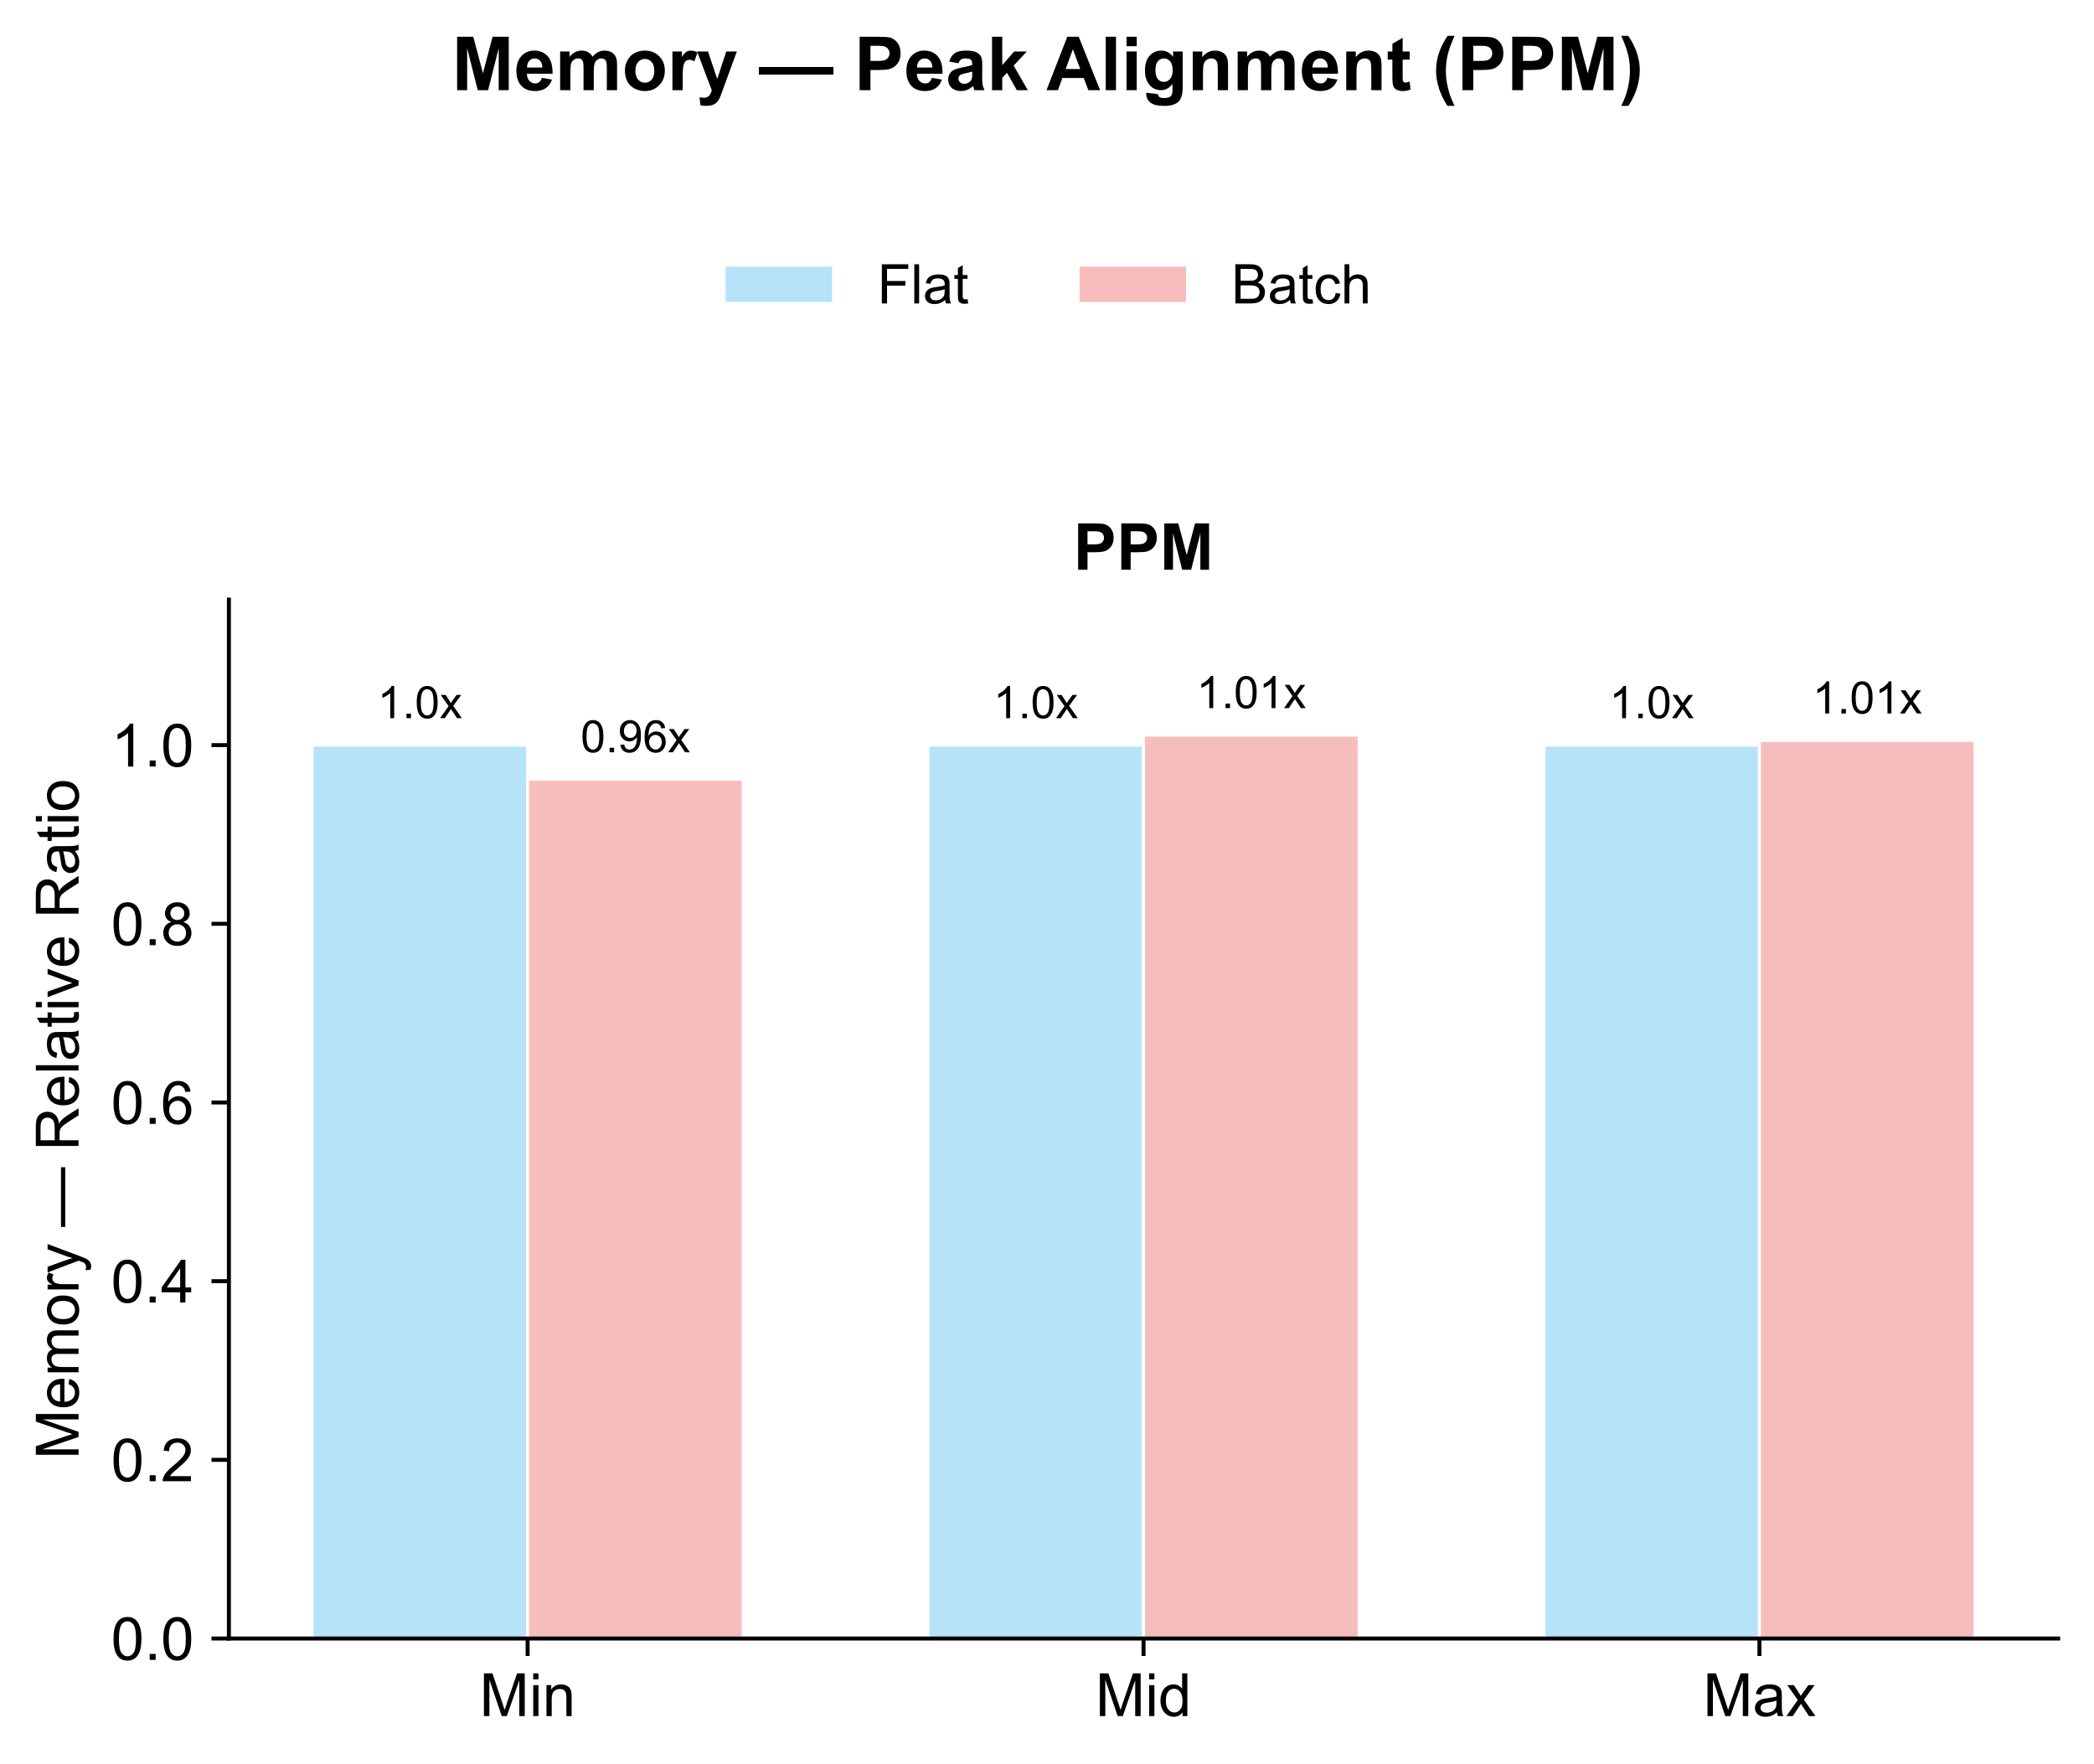
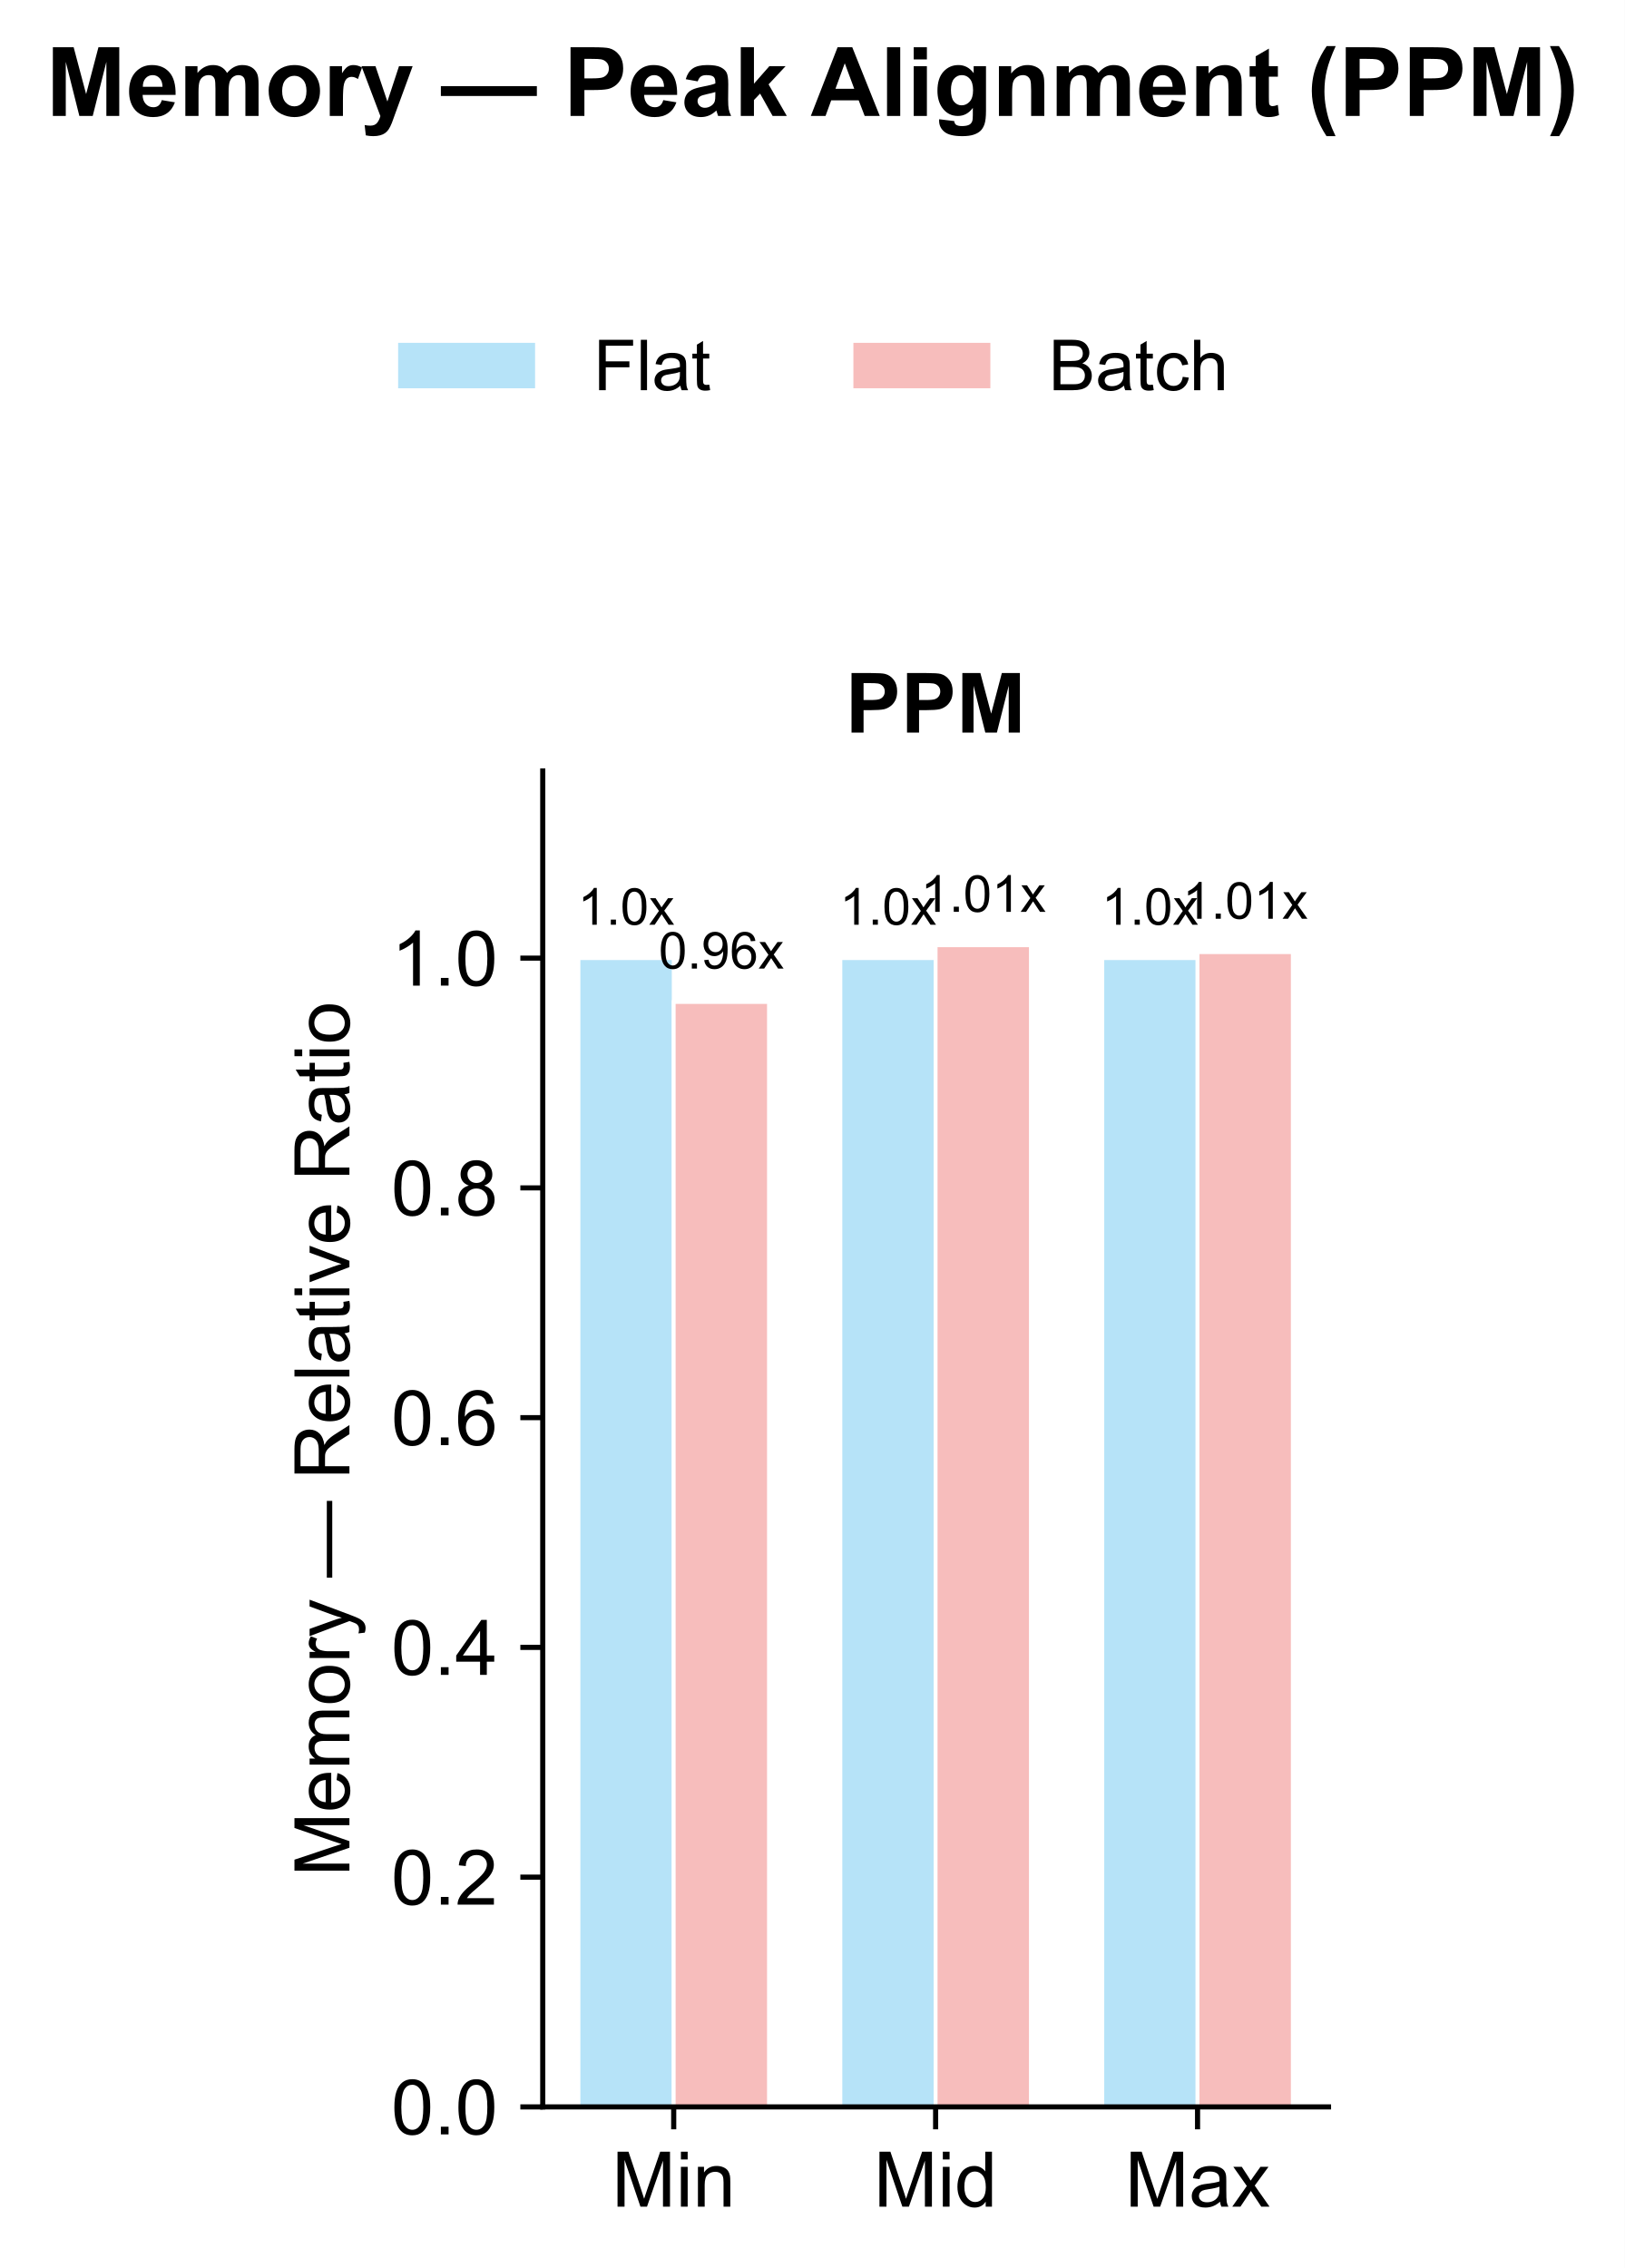
- <svg xmlns="http://www.w3.org/2000/svg" xmlns:xlink="http://www.w3.org/1999/xlink" width="420.769pt" height="354.414pt" viewBox="0 0 420.769 354.414" version="1.1">
+ <svg xmlns="http://www.w3.org/2000/svg" xmlns:xlink="http://www.w3.org/1999/xlink" width="253.873pt" height="354.414pt" viewBox="0 0 253.873 354.414" version="1.1">
  <defs>
    <style type="text/css">*{stroke-linejoin: round; stroke-linecap: butt}</style>
  </defs>
  <g id="figure_1">
    <g id="patch_1">
-       <path d="M 0 354.414  L 420.769 354.414  L 420.769 0  L 0 0  z " style="fill: #ffffff" />
+       <path d="M 0 354.414  L 253.873 354.414  L 253.873 0  L 0 0  z " style="fill: #ffffff" />
    </g>
    <g id="axes_1">
      <g id="patch_2">
-         <path d="M 45.995 329.24  L 413.569 329.24  L 413.569 120.48  L 45.995 120.48  z " style="fill: #ffffff" />
+         <path d="M 84.803 329.24  L 207.576 329.24  L 207.576 120.48  L 84.803 120.48  z " style="fill: #ffffff" />
      </g>
      <g id="patch_3">
-         <path d="M 62.703 329.24  L 106.02 329.24  L 106.02 149.724  L 62.703 149.724  z " clip-path="url(#p2ccd114747)" style="fill: #b6e3f8; stroke: #ffffff; stroke-width: 0.6; stroke-linejoin: miter" />
+         <path d="M 90.383 329.24  L 105.265 329.24  L 105.265 149.724  L 90.383 149.724  z " clip-path="url(#pe429d8edd2)" style="fill: #b6e3f8; stroke: #ffffff; stroke-width: 0.6; stroke-linejoin: miter" />
      </g>
      <g id="patch_4">
-         <path d="M 186.465 329.24  L 229.782 329.24  L 229.782 149.724  L 186.465 149.724  z " clip-path="url(#p2ccd114747)" style="fill: #b6e3f8; stroke: #ffffff; stroke-width: 0.6; stroke-linejoin: miter" />
+         <path d="M 131.308 329.24  L 146.189 329.24  L 146.189 149.724  L 131.308 149.724  z " clip-path="url(#pe429d8edd2)" style="fill: #b6e3f8; stroke: #ffffff; stroke-width: 0.6; stroke-linejoin: miter" />
      </g>
      <g id="patch_5">
-         <path d="M 310.227 329.24  L 353.544 329.24  L 353.544 149.724  L 310.227 149.724  z " clip-path="url(#p2ccd114747)" style="fill: #b6e3f8; stroke: #ffffff; stroke-width: 0.6; stroke-linejoin: miter" />
+         <path d="M 172.232 329.24  L 187.114 329.24  L 187.114 149.724  L 172.232 149.724  z " clip-path="url(#pe429d8edd2)" style="fill: #b6e3f8; stroke: #ffffff; stroke-width: 0.6; stroke-linejoin: miter" />
      </g>
      <g id="patch_6">
-         <path d="M 106.02 329.24  L 149.336 329.24  L 149.336 156.578  L 106.02 156.578  z " clip-path="url(#p2ccd114747)" style="fill: #f7bdbc; stroke: #ffffff; stroke-width: 0.6; stroke-linejoin: miter" />
+         <path d="M 105.265 329.24  L 120.147 329.24  L 120.147 156.578  L 105.265 156.578  z " clip-path="url(#pe429d8edd2)" style="fill: #f7bdbc; stroke: #ffffff; stroke-width: 0.6; stroke-linejoin: miter" />
      </g>
      <g id="patch_7">
-         <path d="M 229.782 329.24  L 273.099 329.24  L 273.099 147.71  L 229.782 147.71  z " clip-path="url(#p2ccd114747)" style="fill: #f7bdbc; stroke: #ffffff; stroke-width: 0.6; stroke-linejoin: miter" />
+         <path d="M 146.189 329.24  L 161.071 329.24  L 161.071 147.71  L 146.189 147.71  z " clip-path="url(#pe429d8edd2)" style="fill: #f7bdbc; stroke: #ffffff; stroke-width: 0.6; stroke-linejoin: miter" />
      </g>
      <g id="patch_8">
-         <path d="M 353.544 329.24  L 396.861 329.24  L 396.861 148.789  L 353.544 148.789  z " clip-path="url(#p2ccd114747)" style="fill: #f7bdbc; stroke: #ffffff; stroke-width: 0.6; stroke-linejoin: miter" />
+         <path d="M 187.114 329.24  L 201.996 329.24  L 201.996 148.789  L 187.114 148.789  z " clip-path="url(#pe429d8edd2)" style="fill: #f7bdbc; stroke: #ffffff; stroke-width: 0.6; stroke-linejoin: miter" />
      </g>
      <g id="matplotlib.axis_1">
        <g id="xtick_1">
          <g id="line2d_1">
            <defs>
-               <path id="m6e3dafbeeb" d="M 0 0  L 0 3.5  " style="stroke: #000000; stroke-width: 0.8" />
+               <path id="mde4b201992" d="M 0 0  L 0 3.5  " style="stroke: #000000; stroke-width: 0.8" />
            </defs>
            <g>
-               <use xlink:href="#m6e3dafbeeb" x="106.02" y="329.24" style="stroke: #000000; stroke-width: 0.8" />
+               <use xlink:href="#mde4b201992" x="105.265" y="329.24" style="stroke: #000000; stroke-width: 0.8" />
            </g>
          </g>
          <g id="text_1">
-             <g transform="translate(96.35217 344.8294) scale(0.12 -0.12)">
+             <g transform="translate(95.59737 344.8294) scale(0.12 -0.12)">
              <defs>
                <path id="ArialMT-4d" d="M 475 0  L 475 4581  L 1388 4581  L 2472 1338  Q 2622 884 2691 659  Q 2769 909 2934 1394  L 4031 4581  L 4847 4581  L 4847 0  L 4263 0  L 4263 3834  L 2931 0  L 2384 0  L 1059 3900  L 1059 0  L 475 0  z " transform="scale(0.015625)" />
                <path id="ArialMT-69" d="M 425 3934  L 425 4581  L 988 4581  L 988 3934  L 425 3934  z M 425 0  L 425 3319  L 988 3319  L 988 0  L 425 0  z " transform="scale(0.015625)" />
                <path id="ArialMT-6e" d="M 422 0  L 422 3319  L 928 3319  L 928 2847  Q 1294 3394 1984 3394  Q 2284 3394 2536 3286  Q 2788 3178 2913 3003  Q 3038 2828 3088 2588  Q 3119 2431 3119 2041  L 3119 0  L 2556 0  L 2556 2019  Q 2556 2363 2490 2533  Q 2425 2703 2258 2804  Q 2091 2906 1866 2906  Q 1506 2906 1245 2678  Q 984 2450 984 1813  L 984 0  L 422 0  z " transform="scale(0.015625)" />
              </defs>
              <use xlink:href="#ArialMT-4d" />
              <use xlink:href="#ArialMT-69" transform="translate(83.30078 0)" />
              <use xlink:href="#ArialMT-6e" transform="translate(105.5176 0)" />
            </g>
          </g>
        </g>
        <g id="xtick_2">
          <g id="line2d_2">
            <g>
-               <use xlink:href="#m6e3dafbeeb" x="229.782" y="329.24" style="stroke: #000000; stroke-width: 0.8" />
+               <use xlink:href="#mde4b201992" x="146.189" y="329.24" style="stroke: #000000; stroke-width: 0.8" />
            </g>
          </g>
          <g id="text_2">
-             <g transform="translate(220.1144 344.8294) scale(0.12 -0.12)">
+             <g transform="translate(136.522 344.8294) scale(0.12 -0.12)">
              <defs>
                <path id="ArialMT-64" d="M 2575 0  L 2575 419  Q 2259 -75 1647 -75  Q 1250 -75 917 144  Q 584 363 401 755  Q 219 1147 219 1656  Q 219 2153 384 2558  Q 550 2963 881 3178  Q 1213 3394 1622 3394  Q 1922 3394 2156 3267  Q 2391 3141 2538 2938  L 2538 4581  L 3097 4581  L 3097 0  L 2575 0  z M 797 1656  Q 797 1019 1065 703  Q 1334 388 1700 388  Q 2069 388 2326 689  Q 2584 991 2584 1609  Q 2584 2291 2321 2609  Q 2059 2928 1675 2928  Q 1300 2928 1048 2622  Q 797 2316 797 1656  z " transform="scale(0.015625)" />
              </defs>
              <use xlink:href="#ArialMT-4d" />
              <use xlink:href="#ArialMT-69" transform="translate(83.30078 0)" />
              <use xlink:href="#ArialMT-64" transform="translate(105.5176 0)" />
            </g>
          </g>
        </g>
        <g id="xtick_3">
          <g id="line2d_3">
            <g>
-               <use xlink:href="#m6e3dafbeeb" x="353.544" y="329.24" style="stroke: #000000; stroke-width: 0.8" />
+               <use xlink:href="#mde4b201992" x="187.114" y="329.24" style="stroke: #000000; stroke-width: 0.8" />
            </g>
          </g>
          <g id="text_3">
-             <g transform="translate(342.2097 344.8294) scale(0.12 -0.12)">
+             <g transform="translate(175.7797 344.8294) scale(0.12 -0.12)">
              <defs>
                <path id="ArialMT-61" d="M 2588 409  Q 2275 144 1986 34  Q 1697 -75 1366 -75  Q 819 -75 525 192  Q 231 459 231 875  Q 231 1119 342 1320  Q 453 1522 633 1644  Q 813 1766 1038 1828  Q 1203 1872 1538 1913  Q 2219 1994 2541 2106  Q 2544 2222 2544 2253  Q 2544 2597 2384 2738  Q 2169 2928 1744 2928  Q 1347 2928 1158 2789  Q 969 2650 878 2297  L 328 2372  Q 403 2725 575 2942  Q 747 3159 1072 3276  Q 1397 3394 1825 3394  Q 2250 3394 2515 3294  Q 2781 3194 2906 3042  Q 3031 2891 3081 2659  Q 3109 2516 3109 2141  L 3109 1391  Q 3109 606 3145 398  Q 3181 191 3288 0  L 2700 0  Q 2613 175 2588 409  z M 2541 1666  Q 2234 1541 1622 1453  Q 1275 1403 1131 1340  Q 988 1278 909 1158  Q 831 1038 831 891  Q 831 666 1001 516  Q 1172 366 1500 366  Q 1825 366 2078 508  Q 2331 650 2450 897  Q 2541 1088 2541 1459  L 2541 1666  z " transform="scale(0.015625)" />
                <path id="ArialMT-78" d="M 47 0  L 1259 1725  L 138 3319  L 841 3319  L 1350 2541  Q 1494 2319 1581 2169  Q 1719 2375 1834 2534  L 2394 3319  L 3066 3319  L 1919 1756  L 3153 0  L 2463 0  L 1781 1031  L 1600 1309  L 728 0  L 47 0  z " transform="scale(0.015625)" />
              </defs>
              <use xlink:href="#ArialMT-4d" />
              <use xlink:href="#ArialMT-61" transform="translate(83.30078 0)" />
              <use xlink:href="#ArialMT-78" transform="translate(138.916 0)" />
            </g>
          </g>
        </g>
      </g>
      <g id="matplotlib.axis_2">
        <g id="ytick_1">
          <g id="line2d_4">
            <defs>
-               <path id="m9fc00d3c23" d="M 0 0  L -3.5 0  " style="stroke: #000000; stroke-width: 0.8" />
+               <path id="m16cc9953a6" d="M 0 0  L -3.5 0  " style="stroke: #000000; stroke-width: 0.8" />
            </defs>
            <g>
-               <use xlink:href="#m9fc00d3c23" x="45.995" y="329.24" style="stroke: #000000; stroke-width: 0.8" />
+               <use xlink:href="#m16cc9953a6" x="84.803" y="329.24" style="stroke: #000000; stroke-width: 0.8" />
            </g>
          </g>
          <g id="text_4">
-             <g transform="translate(22.315 333.5347) scale(0.12 -0.12)">
+             <g transform="translate(61.12258 333.5347) scale(0.12 -0.12)">
              <defs>
                <path id="ArialMT-30" d="M 266 2259  Q 266 3072 433 3567  Q 600 4063 929 4331  Q 1259 4600 1759 4600  Q 2128 4600 2406 4451  Q 2684 4303 2865 4023  Q 3047 3744 3150 3342  Q 3253 2941 3253 2259  Q 3253 1453 3087 958  Q 2922 463 2592 192  Q 2263 -78 1759 -78  Q 1097 -78 719 397  Q 266 969 266 2259  z M 844 2259  Q 844 1131 1108 757  Q 1372 384 1759 384  Q 2147 384 2411 759  Q 2675 1134 2675 2259  Q 2675 3391 2411 3762  Q 2147 4134 1753 4134  Q 1366 4134 1134 3806  Q 844 3388 844 2259  z " transform="scale(0.015625)" />
                <path id="ArialMT-2e" d="M 581 0  L 581 641  L 1222 641  L 1222 0  L 581 0  z " transform="scale(0.015625)" />
              </defs>
              <use xlink:href="#ArialMT-30" />
              <use xlink:href="#ArialMT-2e" transform="translate(55.61523 0)" />
              <use xlink:href="#ArialMT-30" transform="translate(83.39844 0)" />
            </g>
          </g>
        </g>
        <g id="ytick_2">
          <g id="line2d_5">
            <g>
-               <use xlink:href="#m9fc00d3c23" x="45.995" y="293.337" style="stroke: #000000; stroke-width: 0.8" />
+               <use xlink:href="#m16cc9953a6" x="84.803" y="293.337" style="stroke: #000000; stroke-width: 0.8" />
            </g>
          </g>
          <g id="text_5">
-             <g transform="translate(22.315 297.6316) scale(0.12 -0.12)">
+             <g transform="translate(61.12258 297.6316) scale(0.12 -0.12)">
              <defs>
                <path id="ArialMT-32" d="M 3222 541  L 3222 0  L 194 0  Q 188 203 259 391  Q 375 700 629 1000  Q 884 1300 1366 1694  Q 2113 2306 2375 2664  Q 2638 3022 2638 3341  Q 2638 3675 2398 3904  Q 2159 4134 1775 4134  Q 1369 4134 1125 3890  Q 881 3647 878 3216  L 300 3275  Q 359 3922 746 4261  Q 1134 4600 1788 4600  Q 2447 4600 2831 4234  Q 3216 3869 3216 3328  Q 3216 3053 3103 2787  Q 2991 2522 2730 2228  Q 2469 1934 1863 1422  Q 1356 997 1212 845  Q 1069 694 975 541  L 3222 541  z " transform="scale(0.015625)" />
              </defs>
              <use xlink:href="#ArialMT-30" />
              <use xlink:href="#ArialMT-2e" transform="translate(55.61523 0)" />
              <use xlink:href="#ArialMT-32" transform="translate(83.39844 0)" />
            </g>
          </g>
        </g>
        <g id="ytick_3">
          <g id="line2d_6">
            <g>
-               <use xlink:href="#m9fc00d3c23" x="45.995" y="257.434" style="stroke: #000000; stroke-width: 0.8" />
+               <use xlink:href="#m16cc9953a6" x="84.803" y="257.434" style="stroke: #000000; stroke-width: 0.8" />
            </g>
          </g>
          <g id="text_6">
-             <g transform="translate(22.315 261.7284) scale(0.12 -0.12)">
+             <g transform="translate(61.12258 261.7284) scale(0.12 -0.12)">
              <defs>
                <path id="ArialMT-34" d="M 2069 0  L 2069 1097  L 81 1097  L 81 1613  L 2172 4581  L 2631 4581  L 2631 1613  L 3250 1613  L 3250 1097  L 2631 1097  L 2631 0  L 2069 0  z M 2069 1613  L 2069 3678  L 634 1613  L 2069 1613  z " transform="scale(0.015625)" />
              </defs>
              <use xlink:href="#ArialMT-30" />
              <use xlink:href="#ArialMT-2e" transform="translate(55.61523 0)" />
              <use xlink:href="#ArialMT-34" transform="translate(83.39844 0)" />
            </g>
          </g>
        </g>
        <g id="ytick_4">
          <g id="line2d_7">
            <g>
-               <use xlink:href="#m9fc00d3c23" x="45.995" y="221.531" style="stroke: #000000; stroke-width: 0.8" />
+               <use xlink:href="#m16cc9953a6" x="84.803" y="221.531" style="stroke: #000000; stroke-width: 0.8" />
            </g>
          </g>
          <g id="text_7">
-             <g transform="translate(22.315 225.8253) scale(0.12 -0.12)">
+             <g transform="translate(61.12258 225.8253) scale(0.12 -0.12)">
              <defs>
                <path id="ArialMT-36" d="M 3184 3459  L 2625 3416  Q 2550 3747 2413 3897  Q 2184 4138 1850 4138  Q 1581 4138 1378 3988  Q 1113 3794 959 3422  Q 806 3050 800 2363  Q 1003 2672 1297 2822  Q 1591 2972 1913 2972  Q 2475 2972 2870 2558  Q 3266 2144 3266 1488  Q 3266 1056 3080 686  Q 2894 316 2569 119  Q 2244 -78 1831 -78  Q 1128 -78 684 439  Q 241 956 241 2144  Q 241 3472 731 4075  Q 1159 4600 1884 4600  Q 2425 4600 2770 4297  Q 3116 3994 3184 3459  z M 888 1484  Q 888 1194 1011 928  Q 1134 663 1356 523  Q 1578 384 1822 384  Q 2178 384 2434 671  Q 2691 959 2691 1453  Q 2691 1928 2437 2201  Q 2184 2475 1800 2475  Q 1419 2475 1153 2201  Q 888 1928 888 1484  z " transform="scale(0.015625)" />
              </defs>
              <use xlink:href="#ArialMT-30" />
              <use xlink:href="#ArialMT-2e" transform="translate(55.61523 0)" />
              <use xlink:href="#ArialMT-36" transform="translate(83.39844 0)" />
            </g>
          </g>
        </g>
        <g id="ytick_5">
          <g id="line2d_8">
            <g>
-               <use xlink:href="#m9fc00d3c23" x="45.995" y="185.627" style="stroke: #000000; stroke-width: 0.8" />
+               <use xlink:href="#m16cc9953a6" x="84.803" y="185.627" style="stroke: #000000; stroke-width: 0.8" />
            </g>
          </g>
          <g id="text_8">
-             <g transform="translate(22.315 189.9222) scale(0.12 -0.12)">
+             <g transform="translate(61.12258 189.9222) scale(0.12 -0.12)">
              <defs>
                <path id="ArialMT-38" d="M 1131 2484  Q 781 2613 612 2850  Q 444 3088 444 3419  Q 444 3919 803 4259  Q 1163 4600 1759 4600  Q 2359 4600 2725 4251  Q 3091 3903 3091 3403  Q 3091 3084 2923 2848  Q 2756 2613 2416 2484  Q 2838 2347 3058 2040  Q 3278 1734 3278 1309  Q 3278 722 2862 322  Q 2447 -78 1769 -78  Q 1091 -78 675 323  Q 259 725 259 1325  Q 259 1772 486 2073  Q 713 2375 1131 2484  z M 1019 3438  Q 1019 3113 1228 2906  Q 1438 2700 1772 2700  Q 2097 2700 2305 2904  Q 2513 3109 2513 3406  Q 2513 3716 2298 3927  Q 2084 4138 1766 4138  Q 1444 4138 1231 3931  Q 1019 3725 1019 3438  z M 838 1322  Q 838 1081 952 856  Q 1066 631 1291 507  Q 1516 384 1775 384  Q 2178 384 2440 643  Q 2703 903 2703 1303  Q 2703 1709 2433 1975  Q 2163 2241 1756 2241  Q 1359 2241 1098 1978  Q 838 1716 838 1322  z " transform="scale(0.015625)" />
              </defs>
              <use xlink:href="#ArialMT-30" />
              <use xlink:href="#ArialMT-2e" transform="translate(55.61523 0)" />
              <use xlink:href="#ArialMT-38" transform="translate(83.39844 0)" />
            </g>
          </g>
        </g>
        <g id="ytick_6">
          <g id="line2d_9">
            <g>
-               <use xlink:href="#m9fc00d3c23" x="45.995" y="149.724" style="stroke: #000000; stroke-width: 0.8" />
+               <use xlink:href="#m16cc9953a6" x="84.803" y="149.724" style="stroke: #000000; stroke-width: 0.8" />
            </g>
          </g>
          <g id="text_9">
-             <g transform="translate(22.315 154.019) scale(0.12 -0.12)">
+             <g transform="translate(61.12258 154.019) scale(0.12 -0.12)">
              <defs>
                <path id="ArialMT-31" d="M 2384 0  L 1822 0  L 1822 3584  Q 1619 3391 1289 3197  Q 959 3003 697 2906  L 697 3450  Q 1169 3672 1522 3987  Q 1875 4303 2022 4600  L 2384 4600  L 2384 0  z " transform="scale(0.015625)" />
              </defs>
              <use xlink:href="#ArialMT-31" />
              <use xlink:href="#ArialMT-2e" transform="translate(55.61523 0)" />
              <use xlink:href="#ArialMT-30" transform="translate(83.39844 0)" />
            </g>
          </g>
        </g>
        <g id="text_10">
-           <g transform="translate(15.78937 293.2094) rotate(-90) scale(0.12 -0.12)">
+           <g transform="translate(54.59695 293.2094) rotate(-90) scale(0.12 -0.12)">
            <defs>
              <path id="ArialMT-65" d="M 2694 1069  L 3275 997  Q 3138 488 2766 206  Q 2394 -75 1816 -75  Q 1088 -75 661 373  Q 234 822 234 1631  Q 234 2469 665 2931  Q 1097 3394 1784 3394  Q 2450 3394 2872 2941  Q 3294 2488 3294 1666  Q 3294 1616 3291 1516  L 816 1516  Q 847 969 1125 678  Q 1403 388 1819 388  Q 2128 388 2347 550  Q 2566 713 2694 1069  z M 847 1978  L 2700 1978  Q 2663 2397 2488 2606  Q 2219 2931 1791 2931  Q 1403 2931 1139 2672  Q 875 2413 847 1978  z " transform="scale(0.015625)" />
              <path id="ArialMT-6d" d="M 422 0  L 422 3319  L 925 3319  L 925 2853  Q 1081 3097 1340 3245  Q 1600 3394 1931 3394  Q 2300 3394 2536 3241  Q 2772 3088 2869 2813  Q 3263 3394 3894 3394  Q 4388 3394 4653 3120  Q 4919 2847 4919 2278  L 4919 0  L 4359 0  L 4359 2091  Q 4359 2428 4304 2576  Q 4250 2725 4106 2815  Q 3963 2906 3769 2906  Q 3419 2906 3187 2673  Q 2956 2441 2956 1928  L 2956 0  L 2394 0  L 2394 2156  Q 2394 2531 2256 2718  Q 2119 2906 1806 2906  Q 1569 2906 1367 2781  Q 1166 2656 1075 2415  Q 984 2175 984 1722  L 984 0  L 422 0  z " transform="scale(0.015625)" />
              <path id="ArialMT-6f" d="M 213 1659  Q 213 2581 725 3025  Q 1153 3394 1769 3394  Q 2453 3394 2887 2945  Q 3322 2497 3322 1706  Q 3322 1066 3130 698  Q 2938 331 2570 128  Q 2203 -75 1769 -75  Q 1072 -75 642 372  Q 213 819 213 1659  z M 791 1659  Q 791 1022 1069 705  Q 1347 388 1769 388  Q 2188 388 2466 706  Q 2744 1025 2744 1678  Q 2744 2294 2464 2611  Q 2184 2928 1769 2928  Q 1347 2928 1069 2612  Q 791 2297 791 1659  z " transform="scale(0.015625)" />
              <path id="ArialMT-72" d="M 416 0  L 416 3319  L 922 3319  L 922 2816  Q 1116 3169 1280 3281  Q 1444 3394 1641 3394  Q 1925 3394 2219 3213  L 2025 2691  Q 1819 2813 1613 2813  Q 1428 2813 1281 2702  Q 1134 2591 1072 2394  Q 978 2094 978 1738  L 978 0  L 416 0  z " transform="scale(0.015625)" />
              <path id="ArialMT-79" d="M 397 -1278  L 334 -750  Q 519 -800 656 -800  Q 844 -800 956 -737  Q 1069 -675 1141 -563  Q 1194 -478 1313 -144  Q 1328 -97 1363 -6  L 103 3319  L 709 3319  L 1400 1397  Q 1534 1031 1641 628  Q 1738 1016 1872 1384  L 2581 3319  L 3144 3319  L 1881 -56  Q 1678 -603 1566 -809  Q 1416 -1088 1222 -1217  Q 1028 -1347 759 -1347  Q 597 -1347 397 -1278  z " transform="scale(0.015625)" />
              <path id="ArialMT-20" transform="scale(0.015625)" />
              <path id="ArialMT-2014" d="M 0 1431  L 0 1884  L 6400 1884  L 6400 1431  L 0 1431  z " transform="scale(0.015625)" />
              <path id="ArialMT-52" d="M 503 0  L 503 4581  L 2534 4581  Q 3147 4581 3465 4457  Q 3784 4334 3975 4021  Q 4166 3709 4166 3331  Q 4166 2844 3850 2509  Q 3534 2175 2875 2084  Q 3116 1969 3241 1856  Q 3506 1613 3744 1247  L 4541 0  L 3778 0  L 3172 953  Q 2906 1366 2734 1584  Q 2563 1803 2427 1890  Q 2291 1978 2150 2013  Q 2047 2034 1813 2034  L 1109 2034  L 1109 0  L 503 0  z M 1109 2559  L 2413 2559  Q 2828 2559 3062 2645  Q 3297 2731 3419 2920  Q 3541 3109 3541 3331  Q 3541 3656 3305 3865  Q 3069 4075 2559 4075  L 1109 4075  L 1109 2559  z " transform="scale(0.015625)" />
              <path id="ArialMT-6c" d="M 409 0  L 409 4581  L 972 4581  L 972 0  L 409 0  z " transform="scale(0.015625)" />
              <path id="ArialMT-74" d="M 1650 503  L 1731 6  Q 1494 -44 1306 -44  Q 1000 -44 831 53  Q 663 150 594 308  Q 525 466 525 972  L 525 2881  L 113 2881  L 113 3319  L 525 3319  L 525 4141  L 1084 4478  L 1084 3319  L 1650 3319  L 1650 2881  L 1084 2881  L 1084 941  Q 1084 700 1114 631  Q 1144 563 1211 522  Q 1278 481 1403 481  Q 1497 481 1650 503  z " transform="scale(0.015625)" />
              <path id="ArialMT-76" d="M 1344 0  L 81 3319  L 675 3319  L 1388 1331  Q 1503 1009 1600 663  Q 1675 925 1809 1294  L 2547 3319  L 3125 3319  L 1869 0  L 1344 0  z " transform="scale(0.015625)" />
            </defs>
            <use xlink:href="#ArialMT-4d" />
            <use xlink:href="#ArialMT-65" transform="translate(83.30078 0)" />
            <use xlink:href="#ArialMT-6d" transform="translate(138.916 0)" />
            <use xlink:href="#ArialMT-6f" transform="translate(222.2168 0)" />
            <use xlink:href="#ArialMT-72" transform="translate(277.832 0)" />
            <use xlink:href="#ArialMT-79" transform="translate(311.1328 0)" />
            <use xlink:href="#ArialMT-20" transform="translate(361.1328 0)" />
            <use xlink:href="#ArialMT-2014" transform="translate(388.916 0)" />
            <use xlink:href="#ArialMT-20" transform="translate(488.916 0)" />
            <use xlink:href="#ArialMT-52" transform="translate(516.6992 0)" />
            <use xlink:href="#ArialMT-65" transform="translate(588.916 0)" />
            <use xlink:href="#ArialMT-6c" transform="translate(644.5312 0)" />
            <use xlink:href="#ArialMT-61" transform="translate(666.748 0)" />
            <use xlink:href="#ArialMT-74" transform="translate(722.3633 0)" />
            <use xlink:href="#ArialMT-69" transform="translate(750.1465 0)" />
            <use xlink:href="#ArialMT-76" transform="translate(772.3633 0)" />
            <use xlink:href="#ArialMT-65" transform="translate(822.3633 0)" />
            <use xlink:href="#ArialMT-20" transform="translate(877.9785 0)" />
            <use xlink:href="#ArialMT-52" transform="translate(905.7617 0)" />
            <use xlink:href="#ArialMT-61" transform="translate(977.9785 0)" />
            <use xlink:href="#ArialMT-74" transform="translate(1033.594 0)" />
            <use xlink:href="#ArialMT-69" transform="translate(1061.377 0)" />
            <use xlink:href="#ArialMT-6f" transform="translate(1083.594 0)" />
          </g>
        </g>
      </g>
      <g id="patch_9">
-         <path d="M 45.995 329.24  L 45.995 120.48  " style="fill: none; stroke: #000000; stroke-width: 0.8; stroke-linejoin: miter; stroke-linecap: square" />
+         <path d="M 84.803 329.24  L 84.803 120.48  " style="fill: none; stroke: #000000; stroke-width: 0.8; stroke-linejoin: miter; stroke-linecap: square" />
      </g>
      <g id="patch_10">
-         <path d="M 45.995 329.24  L 413.569 329.24  " style="fill: none; stroke: #000000; stroke-width: 0.8; stroke-linejoin: miter; stroke-linecap: square" />
+         <path d="M 84.803 329.24  L 207.576 329.24  " style="fill: none; stroke: #000000; stroke-width: 0.8; stroke-linejoin: miter; stroke-linecap: square" />
      </g>
      <g id="text_11">
-         <g transform="translate(75.85628 144.305) scale(0.09 -0.09)">
+         <g transform="translate(90.26404 144.5037) scale(0.08 -0.08)">
          <use xlink:href="#ArialMT-31" />
          <use xlink:href="#ArialMT-2e" transform="translate(55.61523 0)" />
          <use xlink:href="#ArialMT-30" transform="translate(83.39844 0)" />
          <use xlink:href="#ArialMT-78" transform="translate(139.0137 0)" />
        </g>
      </g>
      <g id="text_12">
-         <g transform="translate(199.6185 144.305) scale(0.09 -0.09)">
+         <g transform="translate(131.1886 144.5037) scale(0.08 -0.08)">
          <use xlink:href="#ArialMT-31" />
          <use xlink:href="#ArialMT-2e" transform="translate(55.61523 0)" />
          <use xlink:href="#ArialMT-30" transform="translate(83.39844 0)" />
          <use xlink:href="#ArialMT-78" transform="translate(139.0137 0)" />
        </g>
      </g>
      <g id="text_13">
-         <g transform="translate(323.3807 144.305) scale(0.09 -0.09)">
+         <g transform="translate(172.1132 144.5037) scale(0.08 -0.08)">
          <use xlink:href="#ArialMT-31" />
          <use xlink:href="#ArialMT-2e" transform="translate(55.61523 0)" />
          <use xlink:href="#ArialMT-30" transform="translate(83.39844 0)" />
          <use xlink:href="#ArialMT-78" transform="translate(139.0137 0)" />
        </g>
      </g>
      <g id="text_14">
-         <g transform="translate(116.6706 151.1584) scale(0.09 -0.09)">
+         <g transform="translate(102.9213 151.3572) scale(0.08 -0.08)">
          <defs>
            <path id="ArialMT-39" d="M 350 1059  L 891 1109  Q 959 728 1153 556  Q 1347 384 1650 384  Q 1909 384 2104 503  Q 2300 622 2425 820  Q 2550 1019 2634 1356  Q 2719 1694 2719 2044  Q 2719 2081 2716 2156  Q 2547 1888 2255 1720  Q 1963 1553 1622 1553  Q 1053 1553 659 1965  Q 266 2378 266 3053  Q 266 3750 677 4175  Q 1088 4600 1706 4600  Q 2153 4600 2523 4359  Q 2894 4119 3086 3673  Q 3278 3228 3278 2384  Q 3278 1506 3087 986  Q 2897 466 2520 194  Q 2144 -78 1638 -78  Q 1100 -78 759 220  Q 419 519 350 1059  z M 2653 3081  Q 2653 3566 2395 3850  Q 2138 4134 1775 4134  Q 1400 4134 1122 3828  Q 844 3522 844 3034  Q 844 2597 1108 2323  Q 1372 2050 1759 2050  Q 2150 2050 2401 2323  Q 2653 2597 2653 3081  z " transform="scale(0.015625)" />
          </defs>
          <use xlink:href="#ArialMT-30" />
          <use xlink:href="#ArialMT-2e" transform="translate(55.61523 0)" />
          <use xlink:href="#ArialMT-39" transform="translate(83.39844 0)" />
          <use xlink:href="#ArialMT-36" transform="translate(139.0137 0)" />
          <use xlink:href="#ArialMT-78" transform="translate(194.6289 0)" />
        </g>
      </g>
      <g id="text_15">
-         <g transform="translate(240.4328 142.2902) scale(0.09 -0.09)">
+         <g transform="translate(143.8459 142.489) scale(0.08 -0.08)">
          <use xlink:href="#ArialMT-31" />
          <use xlink:href="#ArialMT-2e" transform="translate(55.61523 0)" />
          <use xlink:href="#ArialMT-30" transform="translate(83.39844 0)" />
          <use xlink:href="#ArialMT-31" transform="translate(139.0137 0)" />
          <use xlink:href="#ArialMT-78" transform="translate(194.6289 0)" />
        </g>
      </g>
      <g id="text_16">
-         <g transform="translate(364.195 143.37) scale(0.09 -0.09)">
+         <g transform="translate(184.7705 143.5687) scale(0.08 -0.08)">
          <use xlink:href="#ArialMT-31" />
          <use xlink:href="#ArialMT-2e" transform="translate(55.61523 0)" />
          <use xlink:href="#ArialMT-30" transform="translate(83.39844 0)" />
          <use xlink:href="#ArialMT-31" transform="translate(139.0137 0)" />
          <use xlink:href="#ArialMT-78" transform="translate(194.6289 0)" />
        </g>
      </g>
      <g id="text_17">
-         <g transform="translate(215.6962 114.48) scale(0.13 -0.13)">
+         <g transform="translate(132.1037 114.48) scale(0.13 -0.13)">
          <defs>
            <path id="Arial-BoldMT-50" d="M 466 0  L 466 4581  L 1950 4581  Q 2794 4581 3050 4513  Q 3444 4409 3709 4064  Q 3975 3719 3975 3172  Q 3975 2750 3822 2462  Q 3669 2175 3433 2011  Q 3197 1847 2953 1794  Q 2622 1728 1994 1728  L 1391 1728  L 1391 0  L 466 0  z M 1391 3806  L 1391 2506  L 1897 2506  Q 2444 2506 2628 2578  Q 2813 2650 2917 2803  Q 3022 2956 3022 3159  Q 3022 3409 2875 3571  Q 2728 3734 2503 3775  Q 2338 3806 1838 3806  L 1391 3806  z " transform="scale(0.015625)" />
            <path id="Arial-BoldMT-4d" d="M 453 0  L 453 4581  L 1838 4581  L 2669 1456  L 3491 4581  L 4878 4581  L 4878 0  L 4019 0  L 4019 3606  L 3109 0  L 2219 0  L 1313 3606  L 1313 0  L 453 0  z " transform="scale(0.015625)" />
          </defs>
          <use xlink:href="#Arial-BoldMT-50" />
          <use xlink:href="#Arial-BoldMT-50" transform="translate(66.69922 0)" />
          <use xlink:href="#Arial-BoldMT-4d" transform="translate(133.3984 0)" />
        </g>
      </g>
    </g>
    <g id="text_18">
-       <g transform="translate(90.79242 18.11953) scale(0.15 -0.15)">
+       <g transform="translate(7.2 18.11953) scale(0.15 -0.15)">
        <defs>
          <path id="Arial-BoldMT-65" d="M 2381 1056  L 3256 909  Q 3088 428 2723 176  Q 2359 -75 1813 -75  Q 947 -75 531 491  Q 203 944 203 1634  Q 203 2459 634 2926  Q 1066 3394 1725 3394  Q 2466 3394 2894 2905  Q 3322 2416 3303 1406  L 1103 1406  Q 1113 1016 1316 798  Q 1519 581 1822 581  Q 2028 581 2168 693  Q 2309 806 2381 1056  z M 2431 1944  Q 2422 2325 2234 2523  Q 2047 2722 1778 2722  Q 1491 2722 1303 2513  Q 1116 2303 1119 1944  L 2431 1944  z " transform="scale(0.015625)" />
          <path id="Arial-BoldMT-6d" d="M 394 3319  L 1203 3319  L 1203 2866  Q 1638 3394 2238 3394  Q 2556 3394 2790 3262  Q 3025 3131 3175 2866  Q 3394 3131 3647 3262  Q 3900 3394 4188 3394  Q 4553 3394 4806 3245  Q 5059 3097 5184 2809  Q 5275 2597 5275 2122  L 5275 0  L 4397 0  L 4397 1897  Q 4397 2391 4306 2534  Q 4184 2722 3931 2722  Q 3747 2722 3584 2609  Q 3422 2497 3350 2280  Q 3278 2063 3278 1594  L 3278 0  L 2400 0  L 2400 1819  Q 2400 2303 2353 2443  Q 2306 2584 2207 2653  Q 2109 2722 1941 2722  Q 1738 2722 1575 2612  Q 1413 2503 1342 2297  Q 1272 2091 1272 1613  L 1272 0  L 394 0  L 394 3319  z " transform="scale(0.015625)" />
          <path id="Arial-BoldMT-6f" d="M 256 1706  Q 256 2144 472 2553  Q 688 2963 1083 3178  Q 1478 3394 1966 3394  Q 2719 3394 3200 2905  Q 3681 2416 3681 1669  Q 3681 916 3195 420  Q 2709 -75 1972 -75  Q 1516 -75 1102 131  Q 688 338 472 736  Q 256 1134 256 1706  z M 1156 1659  Q 1156 1166 1390 903  Q 1625 641 1969 641  Q 2313 641 2545 903  Q 2778 1166 2778 1666  Q 2778 2153 2545 2415  Q 2313 2678 1969 2678  Q 1625 2678 1390 2415  Q 1156 2153 1156 1659  z " transform="scale(0.015625)" />
          <path id="Arial-BoldMT-72" d="M 1300 0  L 422 0  L 422 3319  L 1238 3319  L 1238 2847  Q 1447 3181 1614 3287  Q 1781 3394 1994 3394  Q 2294 3394 2572 3228  L 2300 2463  Q 2078 2606 1888 2606  Q 1703 2606 1575 2504  Q 1447 2403 1373 2137  Q 1300 1872 1300 1025  L 1300 0  z " transform="scale(0.015625)" />
          <path id="Arial-BoldMT-79" d="M 44 3319  L 978 3319  L 1772 963  L 2547 3319  L 3456 3319  L 2284 125  L 2075 -453  Q 1959 -744 1854 -897  Q 1750 -1050 1614 -1145  Q 1478 -1241 1279 -1294  Q 1081 -1347 831 -1347  Q 578 -1347 334 -1294  L 256 -606  Q 463 -647 628 -647  Q 934 -647 1081 -467  Q 1228 -288 1306 -9  L 44 3319  z " transform="scale(0.015625)" />
          <path id="Arial-BoldMT-20" transform="scale(0.015625)" />
          <path id="Arial-BoldMT-2014" d="M 0 1331  L 0 1988  L 6400 1988  L 6400 1331  L 0 1331  z " transform="scale(0.015625)" />
          <path id="Arial-BoldMT-61" d="M 1116 2306  L 319 2450  Q 453 2931 781 3162  Q 1109 3394 1756 3394  Q 2344 3394 2631 3255  Q 2919 3116 3036 2902  Q 3153 2688 3153 2116  L 3144 1091  Q 3144 653 3186 445  Q 3228 238 3344 0  L 2475 0  Q 2441 88 2391 259  Q 2369 338 2359 363  Q 2134 144 1878 34  Q 1622 -75 1331 -75  Q 819 -75 523 203  Q 228 481 228 906  Q 228 1188 362 1408  Q 497 1628 739 1745  Q 981 1863 1438 1950  Q 2053 2066 2291 2166  L 2291 2253  Q 2291 2506 2166 2614  Q 2041 2722 1694 2722  Q 1459 2722 1328 2630  Q 1197 2538 1116 2306  z M 2291 1594  Q 2122 1538 1756 1459  Q 1391 1381 1278 1306  Q 1106 1184 1106 997  Q 1106 813 1243 678  Q 1381 544 1594 544  Q 1831 544 2047 700  Q 2206 819 2256 991  Q 2291 1103 2291 1419  L 2291 1594  z " transform="scale(0.015625)" />
          <path id="Arial-BoldMT-6b" d="M 428 0  L 428 4581  L 1306 4581  L 1306 2150  L 2334 3319  L 3416 3319  L 2281 2106  L 3497 0  L 2550 0  L 1716 1491  L 1306 1063  L 1306 0  L 428 0  z " transform="scale(0.015625)" />
          <path id="Arial-BoldMT-41" d="M 4597 0  L 3591 0  L 3191 1041  L 1359 1041  L 981 0  L 0 0  L 1784 4581  L 2763 4581  L 4597 0  z M 2894 1813  L 2263 3513  L 1644 1813  L 2894 1813  z " transform="scale(0.015625)" />
          <path id="Arial-BoldMT-6c" d="M 459 0  L 459 4581  L 1338 4581  L 1338 0  L 459 0  z " transform="scale(0.015625)" />
          <path id="Arial-BoldMT-69" d="M 459 3769  L 459 4581  L 1338 4581  L 1338 3769  L 459 3769  z M 459 0  L 459 3319  L 1338 3319  L 1338 0  L 459 0  z " transform="scale(0.015625)" />
          <path id="Arial-BoldMT-67" d="M 378 -219  L 1381 -341  Q 1406 -516 1497 -581  Q 1622 -675 1891 -675  Q 2234 -675 2406 -572  Q 2522 -503 2581 -350  Q 2622 -241 2622 53  L 2622 538  Q 2228 0 1628 0  Q 959 0 569 566  Q 263 1013 263 1678  Q 263 2513 664 2953  Q 1066 3394 1663 3394  Q 2278 3394 2678 2853  L 2678 3319  L 3500 3319  L 3500 341  Q 3500 -247 3403 -537  Q 3306 -828 3131 -993  Q 2956 -1159 2664 -1253  Q 2372 -1347 1925 -1347  Q 1081 -1347 728 -1058  Q 375 -769 375 -325  Q 375 -281 378 -219  z M 1163 1728  Q 1163 1200 1367 954  Q 1572 709 1872 709  Q 2194 709 2416 961  Q 2638 1213 2638 1706  Q 2638 2222 2425 2472  Q 2213 2722 1888 2722  Q 1572 2722 1367 2476  Q 1163 2231 1163 1728  z " transform="scale(0.015625)" />
          <path id="Arial-BoldMT-6e" d="M 3478 0  L 2600 0  L 2600 1694  Q 2600 2231 2544 2389  Q 2488 2547 2361 2634  Q 2234 2722 2056 2722  Q 1828 2722 1647 2597  Q 1466 2472 1398 2265  Q 1331 2059 1331 1503  L 1331 0  L 453 0  L 453 3319  L 1269 3319  L 1269 2831  Q 1703 3394 2363 3394  Q 2653 3394 2893 3289  Q 3134 3184 3257 3021  Q 3381 2859 3429 2653  Q 3478 2447 3478 2063  L 3478 0  z " transform="scale(0.015625)" />
          <path id="Arial-BoldMT-74" d="M 1981 3319  L 1981 2619  L 1381 2619  L 1381 1281  Q 1381 875 1398 808  Q 1416 741 1477 697  Q 1538 653 1625 653  Q 1747 653 1978 738  L 2053 56  Q 1747 -75 1359 -75  Q 1122 -75 931 4  Q 741 84 652 211  Q 563 338 528 553  Q 500 706 500 1172  L 500 2619  L 97 2619  L 97 3319  L 500 3319  L 500 3978  L 1381 4491  L 1381 3319  L 1981 3319  z " transform="scale(0.015625)" />
          <path id="Arial-BoldMT-28" d="M 1916 -1347  L 1313 -1347  Q 834 -625 584 153  Q 334 931 334 1659  Q 334 2563 644 3369  Q 913 4069 1325 4659  L 1925 4659  Q 1497 3713 1336 3048  Q 1175 2384 1175 1641  Q 1175 1128 1270 590  Q 1366 53 1531 -431  Q 1641 -750 1916 -1347  z " transform="scale(0.015625)" />
          <path id="Arial-BoldMT-29" d="M 216 -1347  Q 475 -791 581 -494  Q 688 -197 778 190  Q 869 578 912 926  Q 956 1275 956 1641  Q 956 2384 797 3048  Q 638 3713 209 4659  L 806 4659  Q 1278 3988 1539 3234  Q 1800 2481 1800 1706  Q 1800 1053 1594 306  Q 1359 -531 822 -1347  L 216 -1347  z " transform="scale(0.015625)" />
        </defs>
        <use xlink:href="#Arial-BoldMT-4d" />
        <use xlink:href="#Arial-BoldMT-65" transform="translate(83.30078 0)" />
        <use xlink:href="#Arial-BoldMT-6d" transform="translate(138.916 0)" />
        <use xlink:href="#Arial-BoldMT-6f" transform="translate(227.832 0)" />
        <use xlink:href="#Arial-BoldMT-72" transform="translate(288.916 0)" />
        <use xlink:href="#Arial-BoldMT-79" transform="translate(327.832 0)" />
        <use xlink:href="#Arial-BoldMT-20" transform="translate(383.4473 0)" />
        <use xlink:href="#Arial-BoldMT-2014" transform="translate(411.2305 0)" />
        <use xlink:href="#Arial-BoldMT-20" transform="translate(511.2305 0)" />
        <use xlink:href="#Arial-BoldMT-50" transform="translate(539.0137 0)" />
        <use xlink:href="#Arial-BoldMT-65" transform="translate(605.7129 0)" />
        <use xlink:href="#Arial-BoldMT-61" transform="translate(661.3281 0)" />
        <use xlink:href="#Arial-BoldMT-6b" transform="translate(716.9434 0)" />
        <use xlink:href="#Arial-BoldMT-20" transform="translate(772.5586 0)" />
        <use xlink:href="#Arial-BoldMT-41" transform="translate(796.5918 0)" />
        <use xlink:href="#Arial-BoldMT-6c" transform="translate(868.8086 0)" />
        <use xlink:href="#Arial-BoldMT-69" transform="translate(896.5918 0)" />
        <use xlink:href="#Arial-BoldMT-67" transform="translate(924.375 0)" />
        <use xlink:href="#Arial-BoldMT-6e" transform="translate(985.459 0)" />
        <use xlink:href="#Arial-BoldMT-6d" transform="translate(1046.543 0)" />
        <use xlink:href="#Arial-BoldMT-65" transform="translate(1135.459 0)" />
        <use xlink:href="#Arial-BoldMT-6e" transform="translate(1191.074 0)" />
        <use xlink:href="#Arial-BoldMT-74" transform="translate(1252.158 0)" />
        <use xlink:href="#Arial-BoldMT-20" transform="translate(1285.459 0)" />
        <use xlink:href="#Arial-BoldMT-28" transform="translate(1313.242 0)" />
        <use xlink:href="#Arial-BoldMT-50" transform="translate(1346.543 0)" />
        <use xlink:href="#Arial-BoldMT-50" transform="translate(1413.242 0)" />
        <use xlink:href="#Arial-BoldMT-4d" transform="translate(1479.941 0)" />
        <use xlink:href="#Arial-BoldMT-29" transform="translate(1563.242 0)" />
      </g>
    </g>
    <g id="legend_1">
      <g id="patch_11">
-         <path d="M 145.497 60.974  L 167.497 60.974  L 167.497 53.274  L 145.497 53.274  z " style="fill: #b6e3f8; stroke: #ffffff; stroke-width: 0.6; stroke-linejoin: miter" />
+         <path d="M 61.905 60.974  L 83.905 60.974  L 83.905 53.274  L 61.905 53.274  z " style="fill: #b6e3f8; stroke: #ffffff; stroke-width: 0.6; stroke-linejoin: miter" />
      </g>
      <g id="text_19">
-         <g transform="translate(176.2973 60.97359) scale(0.11 -0.11)">
+         <g transform="translate(92.70484 60.97359) scale(0.11 -0.11)">
          <defs>
            <path id="ArialMT-46" d="M 525 0  L 525 4581  L 3616 4581  L 3616 4041  L 1131 4041  L 1131 2622  L 3281 2622  L 3281 2081  L 1131 2081  L 1131 0  L 525 0  z " transform="scale(0.015625)" />
          </defs>
          <use xlink:href="#ArialMT-46" />
          <use xlink:href="#ArialMT-6c" transform="translate(61.08398 0)" />
          <use xlink:href="#ArialMT-61" transform="translate(83.30078 0)" />
          <use xlink:href="#ArialMT-74" transform="translate(138.916 0)" />
        </g>
      </g>
      <g id="patch_12">
-         <path d="M 216.633 60.974  L 238.633 60.974  L 238.633 53.274  L 216.633 53.274  z " style="fill: #f7bdbc; stroke: #ffffff; stroke-width: 0.6; stroke-linejoin: miter" />
+         <path d="M 133.04 60.974  L 155.04 60.974  L 155.04 53.274  L 133.04 53.274  z " style="fill: #f7bdbc; stroke: #ffffff; stroke-width: 0.6; stroke-linejoin: miter" />
      </g>
      <g id="text_20">
-         <g transform="translate(247.4329 60.97359) scale(0.11 -0.11)">
+         <g transform="translate(163.8405 60.97359) scale(0.11 -0.11)">
          <defs>
            <path id="ArialMT-42" d="M 469 0  L 469 4581  L 2188 4581  Q 2713 4581 3030 4442  Q 3347 4303 3526 4014  Q 3706 3725 3706 3409  Q 3706 3116 3547 2856  Q 3388 2597 3066 2438  Q 3481 2316 3704 2022  Q 3928 1728 3928 1328  Q 3928 1006 3792 729  Q 3656 453 3456 303  Q 3256 153 2954 76  Q 2653 0 2216 0  L 469 0  z M 1075 2656  L 2066 2656  Q 2469 2656 2644 2709  Q 2875 2778 2992 2937  Q 3109 3097 3109 3338  Q 3109 3566 3000 3739  Q 2891 3913 2687 3977  Q 2484 4041 1991 4041  L 1075 4041  L 1075 2656  z M 1075 541  L 2216 541  Q 2509 541 2628 563  Q 2838 600 2978 687  Q 3119 775 3209 942  Q 3300 1109 3300 1328  Q 3300 1584 3169 1773  Q 3038 1963 2805 2039  Q 2572 2116 2134 2116  L 1075 2116  L 1075 541  z " transform="scale(0.015625)" />
            <path id="ArialMT-63" d="M 2588 1216  L 3141 1144  Q 3050 572 2676 248  Q 2303 -75 1759 -75  Q 1078 -75 664 370  Q 250 816 250 1647  Q 250 2184 428 2587  Q 606 2991 970 3192  Q 1334 3394 1763 3394  Q 2303 3394 2647 3120  Q 2991 2847 3088 2344  L 2541 2259  Q 2463 2594 2264 2762  Q 2066 2931 1784 2931  Q 1359 2931 1093 2626  Q 828 2322 828 1663  Q 828 994 1084 691  Q 1341 388 1753 388  Q 2084 388 2306 591  Q 2528 794 2588 1216  z " transform="scale(0.015625)" />
            <path id="ArialMT-68" d="M 422 0  L 422 4581  L 984 4581  L 984 2938  Q 1378 3394 1978 3394  Q 2347 3394 2619 3248  Q 2891 3103 3008 2847  Q 3125 2591 3125 2103  L 3125 0  L 2563 0  L 2563 2103  Q 2563 2525 2380 2717  Q 2197 2909 1863 2909  Q 1613 2909 1392 2779  Q 1172 2650 1078 2428  Q 984 2206 984 1816  L 984 0  L 422 0  z " transform="scale(0.015625)" />
          </defs>
          <use xlink:href="#ArialMT-42" />
          <use xlink:href="#ArialMT-61" transform="translate(66.69922 0)" />
          <use xlink:href="#ArialMT-74" transform="translate(122.3145 0)" />
          <use xlink:href="#ArialMT-63" transform="translate(150.0977 0)" />
          <use xlink:href="#ArialMT-68" transform="translate(200.0977 0)" />
        </g>
      </g>
    </g>
  </g>
  <defs>
-     <clipPath id="p2ccd114747">
-       <rect x="45.995" y="120.48" width="367.574" height="208.76" />
+     <clipPath id="pe429d8edd2">
+       <rect x="84.803" y="120.48" width="122.774" height="208.76" />
    </clipPath>
  </defs>
</svg>
